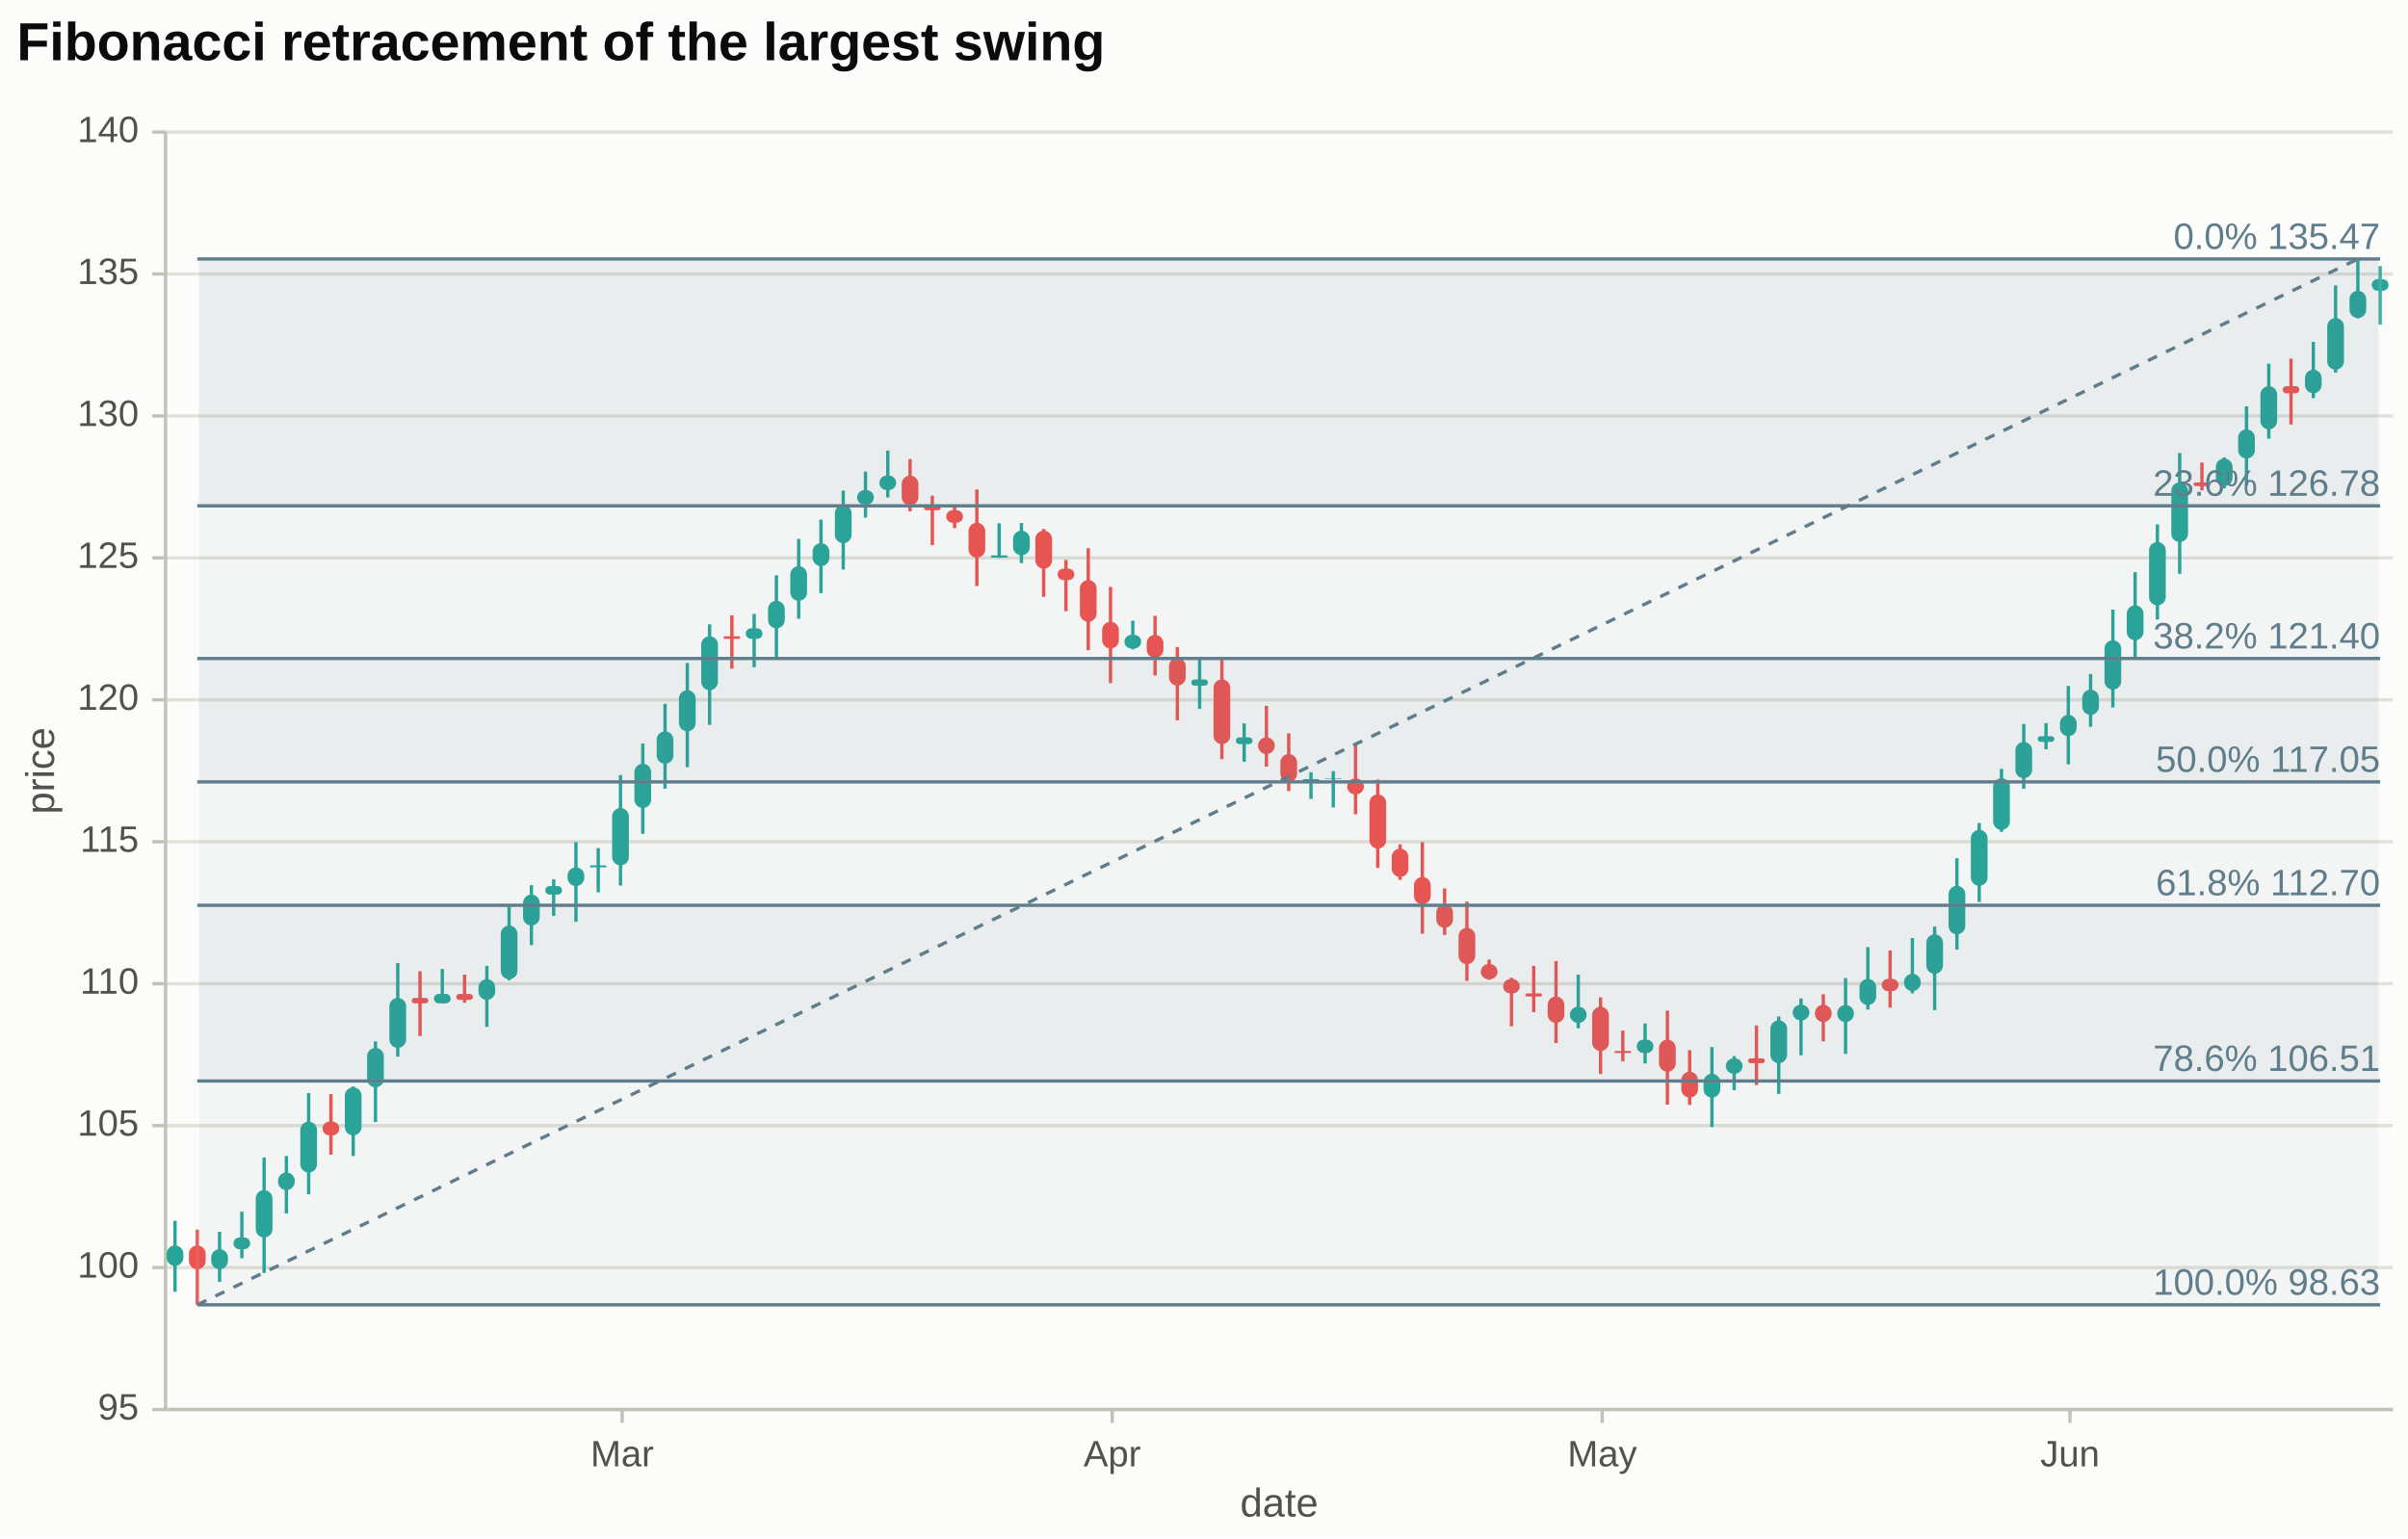
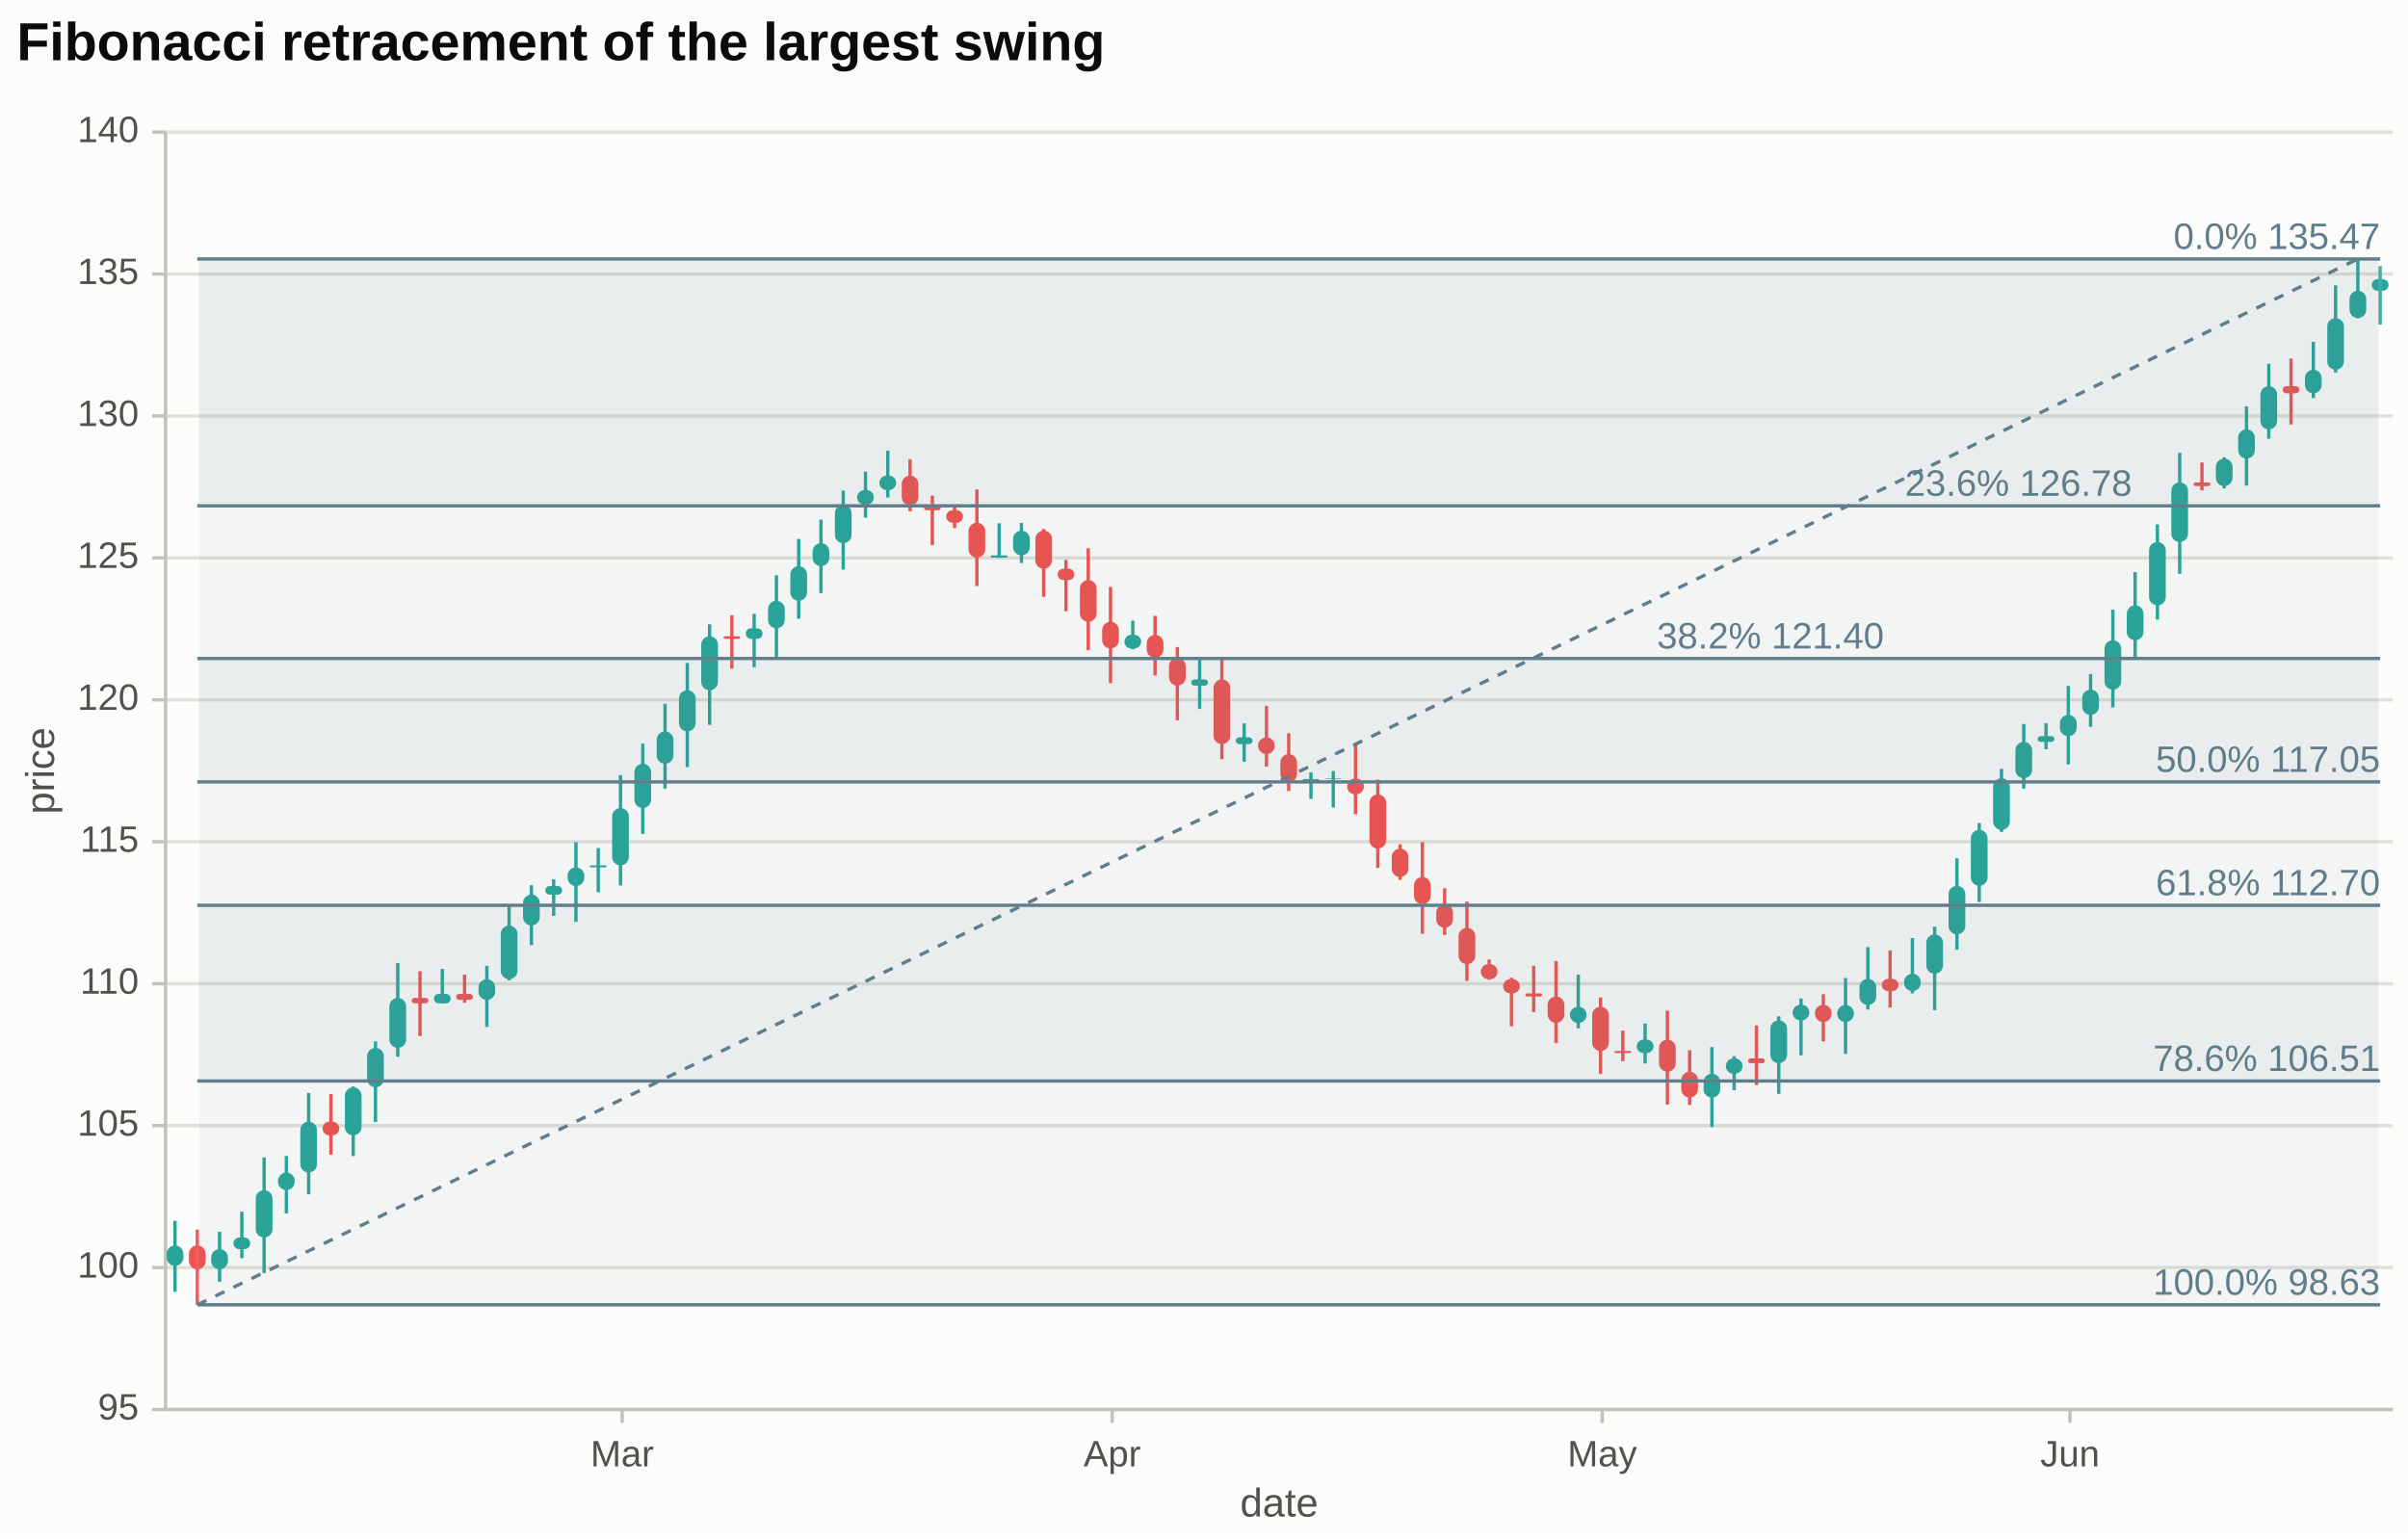
<svg xmlns="http://www.w3.org/2000/svg" width="720" height="460" viewBox="0 0 720 460" font-family="Arial, Liberation Sans, sans-serif">
  <defs>
    <clipPath id="clip-price">
      <rect x="49" y="39" width="666" height="382">
</rect>
    </clipPath>
  </defs>
  <rect width="100%" height="100%" fill="#fcfcfb">
</rect>
  <line x1="49.5" y1="421.5" x2="715.5" y2="421.5" stroke="#e1e0d9" stroke-width="1">
</line>
  <line x1="49.5" y1="379.06" x2="715.5" y2="379.06" stroke="#e1e0d9" stroke-width="1">
</line>
  <line x1="49.5" y1="336.61" x2="715.5" y2="336.61" stroke="#e1e0d9" stroke-width="1">
</line>
  <line x1="49.5" y1="294.17" x2="715.5" y2="294.17" stroke="#e1e0d9" stroke-width="1">
</line>
  <line x1="49.5" y1="251.72" x2="715.5" y2="251.72" stroke="#e1e0d9" stroke-width="1">
</line>
  <line x1="49.5" y1="209.28" x2="715.5" y2="209.28" stroke="#e1e0d9" stroke-width="1">
</line>
  <line x1="49.5" y1="166.83" x2="715.5" y2="166.83" stroke="#e1e0d9" stroke-width="1">
</line>
  <line x1="49.5" y1="124.39" x2="715.5" y2="124.39" stroke="#e1e0d9" stroke-width="1">
</line>
  <line x1="49.5" y1="81.94" x2="715.5" y2="81.94" stroke="#e1e0d9" stroke-width="1">
</line>
  <line x1="49.5" y1="39.5" x2="715.5" y2="39.5" stroke="#e1e0d9" stroke-width="1">
</line>
  <line x1="49.5" y1="421.5" x2="715.5" y2="421.5" stroke="#c3c2b7" stroke-width="1">
</line>
  <line x1="186.03" y1="421.5" x2="186.03" y2="425.5" stroke="#c3c2b7" stroke-width="1">
</line>
  <text x="186.03" y="438.5" font-size="11" fill="#52514e" text-anchor="middle">Mar</text>
  <line x1="332.55" y1="421.5" x2="332.55" y2="425.5" stroke="#c3c2b7" stroke-width="1">
</line>
  <text x="332.55" y="438.5" font-size="11" fill="#52514e" text-anchor="middle">Apr</text>
  <line x1="479.07" y1="421.5" x2="479.07" y2="425.5" stroke="#c3c2b7" stroke-width="1">
</line>
  <text x="479.07" y="438.5" font-size="11" fill="#52514e" text-anchor="middle">May</text>
  <line x1="618.93" y1="421.5" x2="618.93" y2="425.5" stroke="#c3c2b7" stroke-width="1">
</line>
  <text x="618.93" y="438.5" font-size="11" fill="#52514e" text-anchor="middle">Jun</text>
  <text x="382.5" y="453.5" font-size="12" fill="#52514e" font-weight="normal" text-anchor="middle">date</text>
  <line x1="49.5" y1="39.5" x2="49.5" y2="421.5" stroke="#c3c2b7" stroke-width="1">
</line>
  <line x1="45.5" y1="421.5" x2="49.5" y2="421.5" stroke="#c3c2b7" stroke-width="1">
</line>
  <text x="41.5" y="424.5" font-size="11" fill="#52514e" text-anchor="end">95</text>
  <line x1="45.5" y1="379.06" x2="49.5" y2="379.06" stroke="#c3c2b7" stroke-width="1">
</line>
  <text x="41.5" y="382.06" font-size="11" fill="#52514e" text-anchor="end">100</text>
  <line x1="45.5" y1="336.61" x2="49.5" y2="336.61" stroke="#c3c2b7" stroke-width="1">
</line>
  <text x="41.5" y="339.61" font-size="11" fill="#52514e" text-anchor="end">105</text>
  <line x1="45.5" y1="294.17" x2="49.5" y2="294.17" stroke="#c3c2b7" stroke-width="1">
</line>
  <text x="41.5" y="297.17" font-size="11" fill="#52514e" text-anchor="end">110</text>
  <line x1="45.5" y1="251.72" x2="49.5" y2="251.72" stroke="#c3c2b7" stroke-width="1">
</line>
  <text x="41.5" y="254.72" font-size="11" fill="#52514e" text-anchor="end">115</text>
  <line x1="45.5" y1="209.28" x2="49.5" y2="209.28" stroke="#c3c2b7" stroke-width="1">
</line>
  <text x="41.5" y="212.28" font-size="11" fill="#52514e" text-anchor="end">120</text>
  <line x1="45.5" y1="166.83" x2="49.5" y2="166.83" stroke="#c3c2b7" stroke-width="1">
</line>
  <text x="41.5" y="169.83" font-size="11" fill="#52514e" text-anchor="end">125</text>
  <line x1="45.5" y1="124.39" x2="49.5" y2="124.39" stroke="#c3c2b7" stroke-width="1">
</line>
  <text x="41.5" y="127.39" font-size="11" fill="#52514e" text-anchor="end">130</text>
  <line x1="45.5" y1="81.94" x2="49.5" y2="81.94" stroke="#c3c2b7" stroke-width="1">
</line>
  <text x="41.5" y="84.94" font-size="11" fill="#52514e" text-anchor="end">135</text>
  <line x1="45.5" y1="39.5" x2="49.5" y2="39.5" stroke="#c3c2b7" stroke-width="1">
</line>
  <text x="41.5" y="42.5" font-size="11" fill="#52514e" text-anchor="end">140</text>
  <text x="19.15" y="230.5" dy="-3" font-size="12" fill="#52514e" font-weight="normal" text-anchor="middle" transform="rotate(-90 19.15 230.5)">price</text>
  <g clip-path="url(#clip-price)">
    <line x1="52.33" y1="386.28" x2="52.33" y2="365.06" stroke="#26a69a" stroke-width="1">
</line>
    <line x1="58.99" y1="390.19" x2="58.99" y2="367.69" stroke="#ef5350" stroke-width="1">
</line>
    <line x1="65.65" y1="383.31" x2="65.65" y2="368.37" stroke="#26a69a" stroke-width="1">
</line>
    <line x1="72.31" y1="376.26" x2="72.31" y2="362.34" stroke="#26a69a" stroke-width="1">
</line>
    <line x1="78.97" y1="380.68" x2="78.97" y2="346.13" stroke="#26a69a" stroke-width="1">
</line>
    <line x1="85.63" y1="362.85" x2="85.63" y2="345.7" stroke="#26a69a" stroke-width="1">
</line>
    <line x1="92.29" y1="357.16" x2="92.29" y2="326.86" stroke="#26a69a" stroke-width="1">
</line>
    <line x1="98.95" y1="345.28" x2="98.95" y2="327.2" stroke="#ef5350" stroke-width="1">
</line>
    <line x1="105.61" y1="345.7" x2="105.61" y2="324.91" stroke="#26a69a" stroke-width="1">
</line>
    <line x1="112.27" y1="335.52" x2="112.27" y2="311.41" stroke="#26a69a" stroke-width="1">
</line>
    <line x1="118.93" y1="315.99" x2="118.93" y2="287.98" stroke="#26a69a" stroke-width="1">
</line>
    <line x1="125.59" y1="309.8" x2="125.59" y2="290.44" stroke="#ef5350" stroke-width="1">
</line>
    <line x1="132.25" y1="300.03" x2="132.25" y2="289.76" stroke="#26a69a" stroke-width="1">
</line>
    <line x1="138.91" y1="299.86" x2="138.91" y2="291.46" stroke="#ef5350" stroke-width="1">
</line>
    <line x1="145.57" y1="307.08" x2="145.57" y2="288.83" stroke="#26a69a" stroke-width="1">
</line>
    <line x1="152.23" y1="293.16" x2="152.23" y2="270.58" stroke="#26a69a" stroke-width="1">
</line>
    <line x1="158.89" y1="282.63" x2="158.89" y2="264.72" stroke="#26a69a" stroke-width="1">
</line>
    <line x1="165.55" y1="273.89" x2="165.55" y2="262.94" stroke="#26a69a" stroke-width="1">
</line>
    <line x1="172.21" y1="275.67" x2="172.21" y2="251.82" stroke="#26a69a" stroke-width="1">
</line>
    <line x1="178.87" y1="266.84" x2="178.87" y2="253.6" stroke="#26a69a" stroke-width="1">
</line>
    <line x1="185.53" y1="264.8" x2="185.53" y2="231.78" stroke="#26a69a" stroke-width="1">
</line>
    <line x1="192.19" y1="249.35" x2="192.19" y2="222.36" stroke="#26a69a" stroke-width="1">
</line>
    <line x1="198.85" y1="235.86" x2="198.85" y2="210.48" stroke="#26a69a" stroke-width="1">
</line>
    <line x1="205.51" y1="229.41" x2="205.51" y2="198.25" stroke="#26a69a" stroke-width="1">
</line>
    <line x1="212.17" y1="216.76" x2="212.17" y2="186.71" stroke="#26a69a" stroke-width="1">
</line>
    <line x1="218.83" y1="199.95" x2="218.83" y2="183.99" stroke="#ef5350" stroke-width="1">
</line>
    <line x1="225.49" y1="199.52" x2="225.49" y2="183.57" stroke="#26a69a" stroke-width="1">
</line>
    <line x1="232.15" y1="197.06" x2="232.15" y2="172.02" stroke="#26a69a" stroke-width="1">
</line>
    <line x1="238.81" y1="185.01" x2="238.81" y2="161.16" stroke="#26a69a" stroke-width="1">
</line>
    <line x1="245.47" y1="177.37" x2="245.47" y2="155.38" stroke="#26a69a" stroke-width="1">
</line>
    <line x1="252.13" y1="170.32" x2="252.13" y2="146.72" stroke="#26a69a" stroke-width="1">
</line>
    <line x1="258.79" y1="154.79" x2="258.79" y2="141.04" stroke="#26a69a" stroke-width="1">
</line>
    <line x1="265.45" y1="148.76" x2="265.45" y2="134.75" stroke="#26a69a" stroke-width="1">
</line>
    <line x1="272.11" y1="152.92" x2="272.11" y2="137.3" stroke="#ef5350" stroke-width="1">
</line>
    <line x1="278.77" y1="163.02" x2="278.77" y2="148.25" stroke="#ef5350" stroke-width="1">
</line>
    <line x1="285.43" y1="157.93" x2="285.43" y2="151.48" stroke="#ef5350" stroke-width="1">
</line>
    <line x1="292.09" y1="175.25" x2="292.09" y2="146.38" stroke="#ef5350" stroke-width="1">
</line>
    <line x1="298.75" y1="166.84" x2="298.75" y2="156.49" stroke="#26a69a" stroke-width="1">
</line>
    <line x1="305.41" y1="168.37" x2="305.41" y2="156.4" stroke="#26a69a" stroke-width="1">
</line>
    <line x1="312.07" y1="178.47" x2="312.07" y2="158.18" stroke="#ef5350" stroke-width="1">
</line>
    <line x1="318.73" y1="182.8" x2="318.73" y2="167.44" stroke="#ef5350" stroke-width="1">
</line>
    <line x1="325.39" y1="194.43" x2="325.39" y2="163.96" stroke="#ef5350" stroke-width="1">
</line>
    <line x1="332.05" y1="204.28" x2="332.05" y2="175.5" stroke="#ef5350" stroke-width="1">
</line>
    <line x1="338.71" y1="194.18" x2="338.71" y2="185.6" stroke="#26a69a" stroke-width="1">
</line>
    <line x1="345.37" y1="201.99" x2="345.37" y2="184.16" stroke="#ef5350" stroke-width="1">
</line>
    <line x1="352.03" y1="215.4" x2="352.03" y2="193.5" stroke="#ef5350" stroke-width="1">
</line>
    <line x1="358.69" y1="212" x2="358.69" y2="196.64" stroke="#26a69a" stroke-width="1">
</line>
    <line x1="365.35" y1="227.03" x2="365.35" y2="197.23" stroke="#ef5350" stroke-width="1">
</line>
    <line x1="372.01" y1="227.79" x2="372.01" y2="216.33" stroke="#26a69a" stroke-width="1">
</line>
    <line x1="378.67" y1="229.24" x2="378.67" y2="211.07" stroke="#ef5350" stroke-width="1">
</line>
    <line x1="385.33" y1="236.54" x2="385.33" y2="219.3" stroke="#ef5350" stroke-width="1">
</line>
    <line x1="391.99" y1="238.91" x2="391.99" y2="230.93" stroke="#26a69a" stroke-width="1">
</line>
    <line x1="398.65" y1="241.46" x2="398.65" y2="230.59" stroke="#26a69a" stroke-width="1">
</line>
    <line x1="405.31" y1="243.5" x2="405.31" y2="222.61" stroke="#ef5350" stroke-width="1">
</line>
    <line x1="411.97" y1="259.54" x2="411.97" y2="233.14" stroke="#ef5350" stroke-width="1">
</line>
    <line x1="418.63" y1="263.11" x2="418.63" y2="252.5" stroke="#ef5350" stroke-width="1">
</line>
    <line x1="425.29" y1="279.24" x2="425.29" y2="251.82" stroke="#ef5350" stroke-width="1">
</line>
    <line x1="431.95" y1="279.58" x2="431.95" y2="265.65" stroke="#ef5350" stroke-width="1">
</line>
    <line x1="438.61" y1="293.33" x2="438.61" y2="269.64" stroke="#ef5350" stroke-width="1">
</line>
    <line x1="445.27" y1="292.99" x2="445.27" y2="286.96" stroke="#ef5350" stroke-width="1">
</line>
    <line x1="451.93" y1="306.91" x2="451.93" y2="292.39" stroke="#ef5350" stroke-width="1">
</line>
    <line x1="458.59" y1="302.66" x2="458.59" y2="288.83" stroke="#ef5350" stroke-width="1">
</line>
    <line x1="465.25" y1="311.92" x2="465.25" y2="287.38" stroke="#ef5350" stroke-width="1">
</line>
    <line x1="471.91" y1="307.5" x2="471.91" y2="291.46" stroke="#26a69a" stroke-width="1">
</line>
    <line x1="478.57" y1="321.17" x2="478.57" y2="298.25" stroke="#ef5350" stroke-width="1">
</line>
    <line x1="485.23" y1="317.35" x2="485.23" y2="308.18" stroke="#ef5350" stroke-width="1">
</line>
    <line x1="491.89" y1="318.03" x2="491.89" y2="306.06" stroke="#26a69a" stroke-width="1">
</line>
    <line x1="498.55" y1="330.34" x2="498.55" y2="302.24" stroke="#ef5350" stroke-width="1">
</line>
    <line x1="505.21" y1="330.42" x2="505.21" y2="314.04" stroke="#ef5350" stroke-width="1">
</line>
    <line x1="511.87" y1="337.04" x2="511.87" y2="313.11" stroke="#26a69a" stroke-width="1">
</line>
    <line x1="518.53" y1="326.01" x2="518.53" y2="315.82" stroke="#26a69a" stroke-width="1">
</line>
    <line x1="525.19" y1="324.48" x2="525.19" y2="306.65" stroke="#ef5350" stroke-width="1">
</line>
    <line x1="531.85" y1="327.11" x2="531.85" y2="303.94" stroke="#26a69a" stroke-width="1">
</line>
    <line x1="538.51" y1="315.57" x2="538.51" y2="298.59" stroke="#26a69a" stroke-width="1">
</line>
    <line x1="545.17" y1="311.41" x2="545.17" y2="297.32" stroke="#ef5350" stroke-width="1">
</line>
    <line x1="551.83" y1="315.14" x2="551.83" y2="292.48" stroke="#26a69a" stroke-width="1">
</line>
    <line x1="558.49" y1="301.9" x2="558.49" y2="283.23" stroke="#26a69a" stroke-width="1">
</line>
    <line x1="565.15" y1="301.31" x2="565.15" y2="284.24" stroke="#ef5350" stroke-width="1">
</line>
    <line x1="571.81" y1="297.06" x2="571.81" y2="280.51" stroke="#26a69a" stroke-width="1">
</line>
    <line x1="578.47" y1="302.07" x2="578.47" y2="277.11" stroke="#26a69a" stroke-width="1">
</line>
    <line x1="585.13" y1="283.99" x2="585.13" y2="256.66" stroke="#26a69a" stroke-width="1">
</line>
    <line x1="591.79" y1="269.73" x2="591.79" y2="246.13" stroke="#26a69a" stroke-width="1">
</line>
    <line x1="598.45" y1="248.76" x2="598.45" y2="229.92" stroke="#26a69a" stroke-width="1">
</line>
    <line x1="605.11" y1="235.86" x2="605.11" y2="216.5" stroke="#26a69a" stroke-width="1">
</line>
    <line x1="611.77" y1="224.06" x2="611.77" y2="216.25" stroke="#26a69a" stroke-width="1">
</line>
    <line x1="618.43" y1="228.56" x2="618.43" y2="205.13" stroke="#26a69a" stroke-width="1">
</line>
    <line x1="625.09" y1="217.35" x2="625.09" y2="201.56" stroke="#26a69a" stroke-width="1">
</line>
    <line x1="631.75" y1="211.58" x2="631.75" y2="182.29" stroke="#26a69a" stroke-width="1">
</line>
    <line x1="638.41" y1="196.47" x2="638.41" y2="171.09" stroke="#26a69a" stroke-width="1">
</line>
    <line x1="645.07" y1="185.26" x2="645.07" y2="156.83" stroke="#26a69a" stroke-width="1">
</line>
    <line x1="651.73" y1="171.6" x2="651.73" y2="135.43" stroke="#26a69a" stroke-width="1">
</line>
    <line x1="658.39" y1="146.64" x2="658.39" y2="138.32" stroke="#ef5350" stroke-width="1">
</line>
    <line x1="665.05" y1="146.04" x2="665.05" y2="136.79" stroke="#26a69a" stroke-width="1">
</line>
    <line x1="671.71" y1="145.2" x2="671.71" y2="121.51" stroke="#26a69a" stroke-width="1">
</line>
    <line x1="678.37" y1="131.19" x2="678.37" y2="108.78" stroke="#26a69a" stroke-width="1">
</line>
    <line x1="685.03" y1="126.94" x2="685.03" y2="107.25" stroke="#ef5350" stroke-width="1">
</line>
    <line x1="691.69" y1="119.05" x2="691.69" y2="102.24" stroke="#26a69a" stroke-width="1">
</line>
    <line x1="698.35" y1="111.41" x2="698.35" y2="85.35" stroke="#26a69a" stroke-width="1">
</line>
    <line x1="705.01" y1="95.2" x2="705.01" y2="77.45" stroke="#26a69a" stroke-width="1">
</line>
    <line x1="711.67" y1="97.06" x2="711.67" y2="79.58" stroke="#26a69a" stroke-width="1">
</line>
    <path d="M52.33,372.44H52.33A2.5,2.5 0 0 1 54.83,374.94V376.06A2.5,2.5 0 0 1 52.33,378.56H52.33A2.5,2.5 0 0 1 49.83,376.06V374.94A2.5,2.5 0 0 1 52.33,372.44Z" fill="#26a69a">
</path>
    <path d="M58.99,372.44H58.99A2.5,2.5 0 0 1 61.49,374.94V377.07A2.5,2.5 0 0 1 58.99,379.57H58.99A2.5,2.5 0 0 1 56.49,377.07V374.94A2.5,2.5 0 0 1 58.99,372.44Z" fill="#ef5350">
</path>
    <path d="M65.65,373.55H65.65A2.5,2.5 0 0 1 68.15,376.05V377.07A2.5,2.5 0 0 1 65.65,379.57H65.65A2.5,2.5 0 0 1 63.15,377.07V376.05A2.5,2.5 0 0 1 65.65,373.55Z" fill="#26a69a">
</path>
    <path d="M71.55,370.07H73.07A1.74,1.74 0 0 1 74.81,371.81V371.81A1.74,1.74 0 0 1 73.07,373.55H71.55A1.74,1.74 0 0 1 69.81,371.81V371.81A1.74,1.74 0 0 1 71.55,370.07Z" fill="#26a69a">
</path>
    <path d="M78.97,355.89H78.97A2.5,2.5 0 0 1 81.47,358.39V367.57A2.5,2.5 0 0 1 78.97,370.07H78.97A2.5,2.5 0 0 1 76.47,367.57V358.39A2.5,2.5 0 0 1 78.97,355.89Z" fill="#26a69a">
</path>
    <path d="M85.63,350.63H85.63A2.5,2.5 0 0 1 88.13,353.13V353.39A2.5,2.5 0 0 1 85.63,355.89H85.63A2.5,2.5 0 0 1 83.13,353.39V353.13A2.5,2.5 0 0 1 85.63,350.63Z" fill="#26a69a">
</path>
    <path d="M92.29,335.43H92.29A2.5,2.5 0 0 1 94.79,337.93V348.13A2.5,2.5 0 0 1 92.29,350.63H92.29A2.5,2.5 0 0 1 89.79,348.13V337.93A2.5,2.5 0 0 1 92.29,335.43Z" fill="#26a69a">
</path>
    <path d="M98.49,335.43H99.41A2.04,2.04 0 0 1 101.45,337.47V337.47A2.04,2.04 0 0 1 99.41,339.51H98.49A2.04,2.04 0 0 1 96.45,337.47V337.47A2.04,2.04 0 0 1 98.49,335.43Z" fill="#ef5350">
</path>
    <path d="M105.61,325.16H105.61A2.5,2.5 0 0 1 108.11,327.66V337.01A2.5,2.5 0 0 1 105.61,339.51H105.61A2.5,2.5 0 0 1 103.11,337.01V327.66A2.5,2.5 0 0 1 105.61,325.16Z" fill="#26a69a">
</path>
    <path d="M112.27,313.36H112.27A2.5,2.5 0 0 1 114.77,315.86V322.66A2.5,2.5 0 0 1 112.27,325.16H112.27A2.5,2.5 0 0 1 109.77,322.66V315.86A2.5,2.5 0 0 1 112.27,313.36Z" fill="#26a69a">
</path>
    <path d="M118.93,298.42H118.93A2.5,2.5 0 0 1 121.43,300.92V310.86A2.5,2.5 0 0 1 118.93,313.36H118.93A2.5,2.5 0 0 1 116.43,310.86V300.92A2.5,2.5 0 0 1 118.93,298.42Z" fill="#26a69a">
</path>
    <path d="M123.9,298.42H127.28A0.81,0.81 0 0 1 128.09,299.23V299.23A0.81,0.81 0 0 1 127.28,300.03H123.9A0.81,0.81 0 0 1 123.09,299.23V299.23A0.81,0.81 0 0 1 123.9,298.42Z" fill="#ef5350">
</path>
    <path d="M131.15,297.23H133.35A1.4,1.4 0 0 1 134.75,298.63V298.63A1.4,1.4 0 0 1 133.35,300.03H131.15A1.4,1.4 0 0 1 129.75,298.63V298.63A1.4,1.4 0 0 1 131.15,297.23Z" fill="#26a69a">
</path>
    <path d="M137.3,297.23H140.52A0.89,0.89 0 0 1 141.41,298.12V298.12A0.89,0.89 0 0 1 140.52,299.01H137.3A0.89,0.89 0 0 1 136.41,298.12V298.12A0.89,0.89 0 0 1 137.3,297.23Z" fill="#ef5350">
</path>
    <path d="M145.57,292.82H145.57A2.5,2.5 0 0 1 148.07,295.32V296.51A2.5,2.5 0 0 1 145.57,299.01H145.57A2.5,2.5 0 0 1 143.07,296.51V295.32A2.5,2.5 0 0 1 145.57,292.82Z" fill="#26a69a">
</path>
    <path d="M152.23,276.77H152.23A2.5,2.5 0 0 1 154.73,279.27V290.32A2.5,2.5 0 0 1 152.23,292.82H152.23A2.5,2.5 0 0 1 149.73,290.32V279.27A2.5,2.5 0 0 1 152.23,276.77Z" fill="#26a69a">
</path>
    <path d="M158.89,267.52H158.89A2.5,2.5 0 0 1 161.39,270.02V274.27A2.5,2.5 0 0 1 158.89,276.77H158.89A2.5,2.5 0 0 1 156.39,274.27V270.02A2.5,2.5 0 0 1 158.89,267.52Z" fill="#26a69a">
</path>
    <path d="M164.32,264.97H166.78A1.27,1.27 0 0 1 168.05,266.25V266.25A1.27,1.27 0 0 1 166.78,267.52H164.32A1.27,1.27 0 0 1 163.05,266.25V266.25A1.27,1.27 0 0 1 164.32,264.97Z" fill="#26a69a">
</path>
    <path d="M172.21,259.37H172.21A2.5,2.5 0 0 1 174.71,261.87V262.47A2.5,2.5 0 0 1 172.21,264.97H172.21A2.5,2.5 0 0 1 169.71,262.47V261.87A2.5,2.5 0 0 1 172.21,259.37Z" fill="#26a69a">
</path>
    <path d="M176.67,258.78H181.07A0.3,0.3 0 0 1 181.37,259.07V259.07A0.3,0.3 0 0 1 181.07,259.37H176.67A0.3,0.3 0 0 1 176.37,259.07V259.07A0.3,0.3 0 0 1 176.67,258.78Z" fill="#26a69a">
</path>
    <path d="M185.53,241.63H185.53A2.5,2.5 0 0 1 188.03,244.13V256.28A2.5,2.5 0 0 1 185.53,258.78H185.53A2.5,2.5 0 0 1 183.03,256.28V244.13A2.5,2.5 0 0 1 185.53,241.63Z" fill="#26a69a">
</path>
    <path d="M192.19,228.39H192.19A2.5,2.5 0 0 1 194.69,230.89V239.13A2.5,2.5 0 0 1 192.19,241.63H192.19A2.5,2.5 0 0 1 189.69,239.13V230.89A2.5,2.5 0 0 1 192.19,228.39Z" fill="#26a69a">
</path>
    <path d="M198.85,218.71H198.85A2.5,2.5 0 0 1 201.35,221.21V225.89A2.5,2.5 0 0 1 198.85,228.39H198.85A2.5,2.5 0 0 1 196.35,225.89V221.21A2.5,2.5 0 0 1 198.85,218.71Z" fill="#26a69a">
</path>
    <path d="M205.51,206.4H205.51A2.5,2.5 0 0 1 208.01,208.9V216.21A2.5,2.5 0 0 1 205.51,218.71H205.51A2.5,2.5 0 0 1 203.01,216.21V208.9A2.5,2.5 0 0 1 205.51,206.4Z" fill="#26a69a">
</path>
    <path d="M212.17,190.27H212.17A2.5,2.5 0 0 1 214.67,192.77V203.9A2.5,2.5 0 0 1 212.17,206.4H212.17A2.5,2.5 0 0 1 209.67,203.9V192.77A2.5,2.5 0 0 1 212.17,190.27Z" fill="#26a69a">
</path>
    <path d="M216.71,190.27H220.95A0.38,0.38 0 0 1 221.33,190.65V190.65A0.38,0.38 0 0 1 220.95,191.04H216.71A0.38,0.38 0 0 1 216.33,190.65V190.65A0.38,0.38 0 0 1 216.71,190.27Z" fill="#ef5350">
</path>
    <path d="M224.56,187.9H226.42A1.57,1.57 0 0 1 227.99,189.47V189.47A1.57,1.57 0 0 1 226.42,191.04H224.56A1.57,1.57 0 0 1 222.99,189.47V189.47A1.57,1.57 0 0 1 224.56,187.9Z" fill="#26a69a">
</path>
    <path d="M232.15,179.66H232.15A2.5,2.5 0 0 1 234.65,182.16V185.4A2.5,2.5 0 0 1 232.15,187.9H232.15A2.5,2.5 0 0 1 229.65,185.4V182.16A2.5,2.5 0 0 1 232.15,179.66Z" fill="#26a69a">
</path>
    <path d="M238.81,169.3H238.81A2.5,2.5 0 0 1 241.31,171.8V177.16A2.5,2.5 0 0 1 238.81,179.66H238.81A2.5,2.5 0 0 1 236.31,177.16V171.8A2.5,2.5 0 0 1 238.81,169.3Z" fill="#26a69a">
</path>
    <path d="M245.47,162.43H245.47A2.5,2.5 0 0 1 247.97,164.93V166.8A2.5,2.5 0 0 1 245.47,169.3H245.47A2.5,2.5 0 0 1 242.97,166.8V164.93A2.5,2.5 0 0 1 245.47,162.43Z" fill="#26a69a">
</path>
    <path d="M252.13,150.97H252.13A2.5,2.5 0 0 1 254.63,153.47V159.93A2.5,2.5 0 0 1 252.13,162.43H252.13A2.5,2.5 0 0 1 249.63,159.93V153.47A2.5,2.5 0 0 1 252.13,150.97Z" fill="#26a69a">
</path>
    <path d="M258.5,146.55H259.08A2.21,2.21 0 0 1 261.29,148.76V148.76A2.21,2.21 0 0 1 259.08,150.97H258.5A2.21,2.21 0 0 1 256.29,148.76V148.76A2.21,2.21 0 0 1 258.5,146.55Z" fill="#26a69a">
</path>
    <path d="M265.11,142.22H265.79A2.16,2.16 0 0 1 267.95,144.39V144.39A2.16,2.16 0 0 1 265.79,146.55H265.11A2.16,2.16 0 0 1 262.95,144.39V144.39A2.16,2.16 0 0 1 265.11,142.22Z" fill="#26a69a">
</path>
    <path d="M272.11,142.22H272.11A2.5,2.5 0 0 1 274.61,144.72V148.64A2.5,2.5 0 0 1 272.11,151.14H272.11A2.5,2.5 0 0 1 269.61,148.64V144.72A2.5,2.5 0 0 1 272.11,142.22Z" fill="#ef5350">
</path>
    <path d="M276.99,151.14H280.55A0.72,0.72 0 0 1 281.27,151.86V151.86A0.72,0.72 0 0 1 280.55,152.58H276.99A0.72,0.72 0 0 1 276.27,151.86V151.86A0.72,0.72 0 0 1 276.99,151.14Z" fill="#ef5350">
</path>
    <path d="M284.8,152.58H286.06A1.87,1.87 0 0 1 287.93,154.45V154.45A1.87,1.87 0 0 1 286.06,156.32H284.8A1.87,1.87 0 0 1 282.93,154.45V154.45A1.87,1.87 0 0 1 284.8,152.58Z" fill="#ef5350">
</path>
    <path d="M292.09,156.32H292.09A2.5,2.5 0 0 1 294.59,158.82V164.26A2.5,2.5 0 0 1 292.09,166.76H292.09A2.5,2.5 0 0 1 289.59,164.26V158.82A2.5,2.5 0 0 1 292.09,156.32Z" fill="#ef5350">
</path>
    <path d="M296.59,166.08H300.91A0.34,0.34 0 0 1 301.25,166.42V166.42A0.34,0.34 0 0 1 300.91,166.76H296.59A0.34,0.34 0 0 1 296.25,166.42V166.42A0.34,0.34 0 0 1 296.59,166.08Z" fill="#26a69a">
</path>
    <path d="M305.41,158.69H305.41A2.5,2.5 0 0 1 307.91,161.19V163.58A2.5,2.5 0 0 1 305.41,166.08H305.41A2.5,2.5 0 0 1 302.91,163.58V161.19A2.5,2.5 0 0 1 305.41,158.69Z" fill="#26a69a">
</path>
    <path d="M312.07,158.69H312.07A2.5,2.5 0 0 1 314.57,161.19V167.57A2.5,2.5 0 0 1 312.07,170.07H312.07A2.5,2.5 0 0 1 309.57,167.57V161.19A2.5,2.5 0 0 1 312.07,158.69Z" fill="#ef5350">
</path>
    <path d="M317.93,170.07H319.53A1.7,1.7 0 0 1 321.23,171.77V171.77A1.7,1.7 0 0 1 319.53,173.46H317.93A1.7,1.7 0 0 1 316.23,171.77V171.77A1.7,1.7 0 0 1 317.93,170.07Z" fill="#ef5350">
</path>
    <path d="M325.39,173.46H325.39A2.5,2.5 0 0 1 327.89,175.96V183.44A2.5,2.5 0 0 1 325.39,185.94H325.39A2.5,2.5 0 0 1 322.89,183.44V175.96A2.5,2.5 0 0 1 325.39,173.46Z" fill="#ef5350">
</path>
    <path d="M332.05,185.94H332.05A2.5,2.5 0 0 1 334.55,188.44V191.42A2.5,2.5 0 0 1 332.05,193.92H332.05A2.5,2.5 0 0 1 329.55,191.42V188.44A2.5,2.5 0 0 1 332.05,185.94Z" fill="#ef5350">
</path>
    <path d="M338.25,189.85H339.17A2.04,2.04 0 0 1 341.21,191.88V191.88A2.04,2.04 0 0 1 339.17,193.92H338.25A2.04,2.04 0 0 1 336.21,191.88V191.88A2.04,2.04 0 0 1 338.25,189.85Z" fill="#26a69a">
</path>
    <path d="M345.37,189.85H345.37A2.5,2.5 0 0 1 347.87,192.35V194.22A2.5,2.5 0 0 1 345.37,196.72H345.37A2.5,2.5 0 0 1 342.87,194.22V192.35A2.5,2.5 0 0 1 345.37,189.85Z" fill="#ef5350">
</path>
    <path d="M352.03,196.72H352.03A2.5,2.5 0 0 1 354.53,199.22V202.54A2.5,2.5 0 0 1 352.03,205.04H352.03A2.5,2.5 0 0 1 349.53,202.54V199.22A2.5,2.5 0 0 1 352.03,196.72Z" fill="#ef5350">
</path>
    <path d="M357.12,203.18H360.26A0.93,0.93 0 0 1 361.19,204.11V204.11A0.93,0.93 0 0 1 360.26,205.04H357.12A0.93,0.93 0 0 1 356.19,204.11V204.11A0.93,0.93 0 0 1 357.12,203.18Z" fill="#26a69a">
</path>
    <path d="M365.35,203.18H365.35A2.5,2.5 0 0 1 367.85,205.68V220.03A2.5,2.5 0 0 1 365.35,222.53H365.35A2.5,2.5 0 0 1 362.85,220.03V205.68A2.5,2.5 0 0 1 365.35,203.18Z" fill="#ef5350">
</path>
    <path d="M370.53,220.49H373.49A1.02,1.02 0 0 1 374.51,221.51V221.51A1.02,1.02 0 0 1 373.49,222.53H370.53A1.02,1.02 0 0 1 369.51,221.51V221.51A1.02,1.02 0 0 1 370.53,220.49Z" fill="#26a69a">
</path>
    <path d="M378.67,220.49H378.67A2.5,2.5 0 0 1 381.17,222.99V223A2.5,2.5 0 0 1 378.67,225.5H378.67A2.5,2.5 0 0 1 376.17,223V222.99A2.5,2.5 0 0 1 378.67,220.49Z" fill="#ef5350">
</path>
    <path d="M385.33,225.5H385.33A2.5,2.5 0 0 1 387.83,228V231.4A2.5,2.5 0 0 1 385.33,233.9H385.33A2.5,2.5 0 0 1 382.83,231.4V228A2.5,2.5 0 0 1 385.33,225.5Z" fill="#ef5350">
</path>
    <path d="M389.96,232.97H394.02A0.47,0.47 0 0 1 394.49,233.44V233.44A0.47,0.47 0 0 1 394.02,233.9H389.96A0.47,0.47 0 0 1 389.49,233.44V233.44A0.47,0.47 0 0 1 389.96,232.97Z" fill="#26a69a">
</path>
    <path d="M396.23,232.8H401.07A0.08,0.08 0 0 1 401.15,232.89V232.89A0.08,0.08 0 0 1 401.07,232.97H396.23A0.08,0.08 0 0 1 396.15,232.89V232.89A0.08,0.08 0 0 1 396.23,232.8Z" fill="#26a69a">
</path>
    <path d="M405.19,232.8H405.43A2.38,2.38 0 0 1 407.81,235.18V235.18A2.38,2.38 0 0 1 405.43,237.56H405.19A2.38,2.38 0 0 1 402.81,235.18V235.18A2.38,2.38 0 0 1 405.19,232.8Z" fill="#ef5350">
</path>
    <path d="M411.97,237.56H411.97A2.5,2.5 0 0 1 414.47,240.06V251.27A2.5,2.5 0 0 1 411.97,253.77H411.97A2.5,2.5 0 0 1 409.47,251.27V240.06A2.5,2.5 0 0 1 411.97,237.56Z" fill="#ef5350">
</path>
    <path d="M418.63,253.77H418.63A2.5,2.5 0 0 1 421.13,256.27V259.76A2.5,2.5 0 0 1 418.63,262.26H418.63A2.5,2.5 0 0 1 416.13,259.76V256.27A2.5,2.5 0 0 1 418.63,253.77Z" fill="#ef5350">
</path>
    <path d="M425.29,262.26H425.29A2.5,2.5 0 0 1 427.79,264.76V267.91A2.5,2.5 0 0 1 425.29,270.41H425.29A2.5,2.5 0 0 1 422.79,267.91V264.76A2.5,2.5 0 0 1 425.29,262.26Z" fill="#ef5350">
</path>
    <path d="M431.95,270.41H431.95A2.5,2.5 0 0 1 434.45,272.91V274.95A2.5,2.5 0 0 1 431.95,277.45H431.95A2.5,2.5 0 0 1 429.45,274.95V272.91A2.5,2.5 0 0 1 431.95,270.41Z" fill="#ef5350">
</path>
    <path d="M438.61,277.45H438.61A2.5,2.5 0 0 1 441.11,279.95V285.82A2.5,2.5 0 0 1 438.61,288.32H438.61A2.5,2.5 0 0 1 436.11,285.82V279.95A2.5,2.5 0 0 1 438.61,277.45Z" fill="#ef5350">
</path>
    <path d="M445.02,288.32H445.52A2.25,2.25 0 0 1 447.77,290.57V290.57A2.25,2.25 0 0 1 445.52,292.82H445.02A2.25,2.25 0 0 1 442.77,290.57V290.57A2.25,2.25 0 0 1 445.02,288.32Z" fill="#ef5350">
</path>
    <path d="M451.55,292.82H452.31A2.12,2.12 0 0 1 454.43,294.94V294.94A2.12,2.12 0 0 1 452.31,297.06H451.55A2.12,2.12 0 0 1 449.43,294.94V294.94A2.12,2.12 0 0 1 451.55,292.82Z" fill="#ef5350">
</path>
    <path d="M456.56,297.06H460.62A0.47,0.47 0 0 1 461.09,297.53V297.53A0.47,0.47 0 0 1 460.62,298H456.56A0.47,0.47 0 0 1 456.09,297.53V297.53A0.47,0.47 0 0 1 456.56,297.06Z" fill="#ef5350">
</path>
    <path d="M465.25,298H465.25A2.5,2.5 0 0 1 467.75,300.5V303.39A2.5,2.5 0 0 1 465.25,305.89H465.25A2.5,2.5 0 0 1 462.75,303.39V300.5A2.5,2.5 0 0 1 465.25,298Z" fill="#ef5350">
</path>
    <path d="M471.83,301.05H471.99A2.42,2.42 0 0 1 474.41,303.47V303.47A2.42,2.42 0 0 1 471.99,305.89H471.83A2.42,2.42 0 0 1 469.41,303.47V303.47A2.42,2.42 0 0 1 471.83,301.05Z" fill="#26a69a">
</path>
    <path d="M478.57,301.05H478.57A2.5,2.5 0 0 1 481.07,303.55V311.79A2.5,2.5 0 0 1 478.57,314.29H478.57A2.5,2.5 0 0 1 476.07,311.79V303.55A2.5,2.5 0 0 1 478.57,301.05Z" fill="#ef5350">
</path>
    <path d="M483.03,314.29H487.43A0.3,0.3 0 0 1 487.73,314.59V314.59A0.3,0.3 0 0 1 487.43,314.89H483.03A0.3,0.3 0 0 1 482.73,314.59V314.59A0.3,0.3 0 0 1 483.03,314.29Z" fill="#ef5350">
</path>
    <path d="M491.38,310.9H492.4A1.99,1.99 0 0 1 494.39,312.89V312.89A1.99,1.99 0 0 1 492.4,314.89H491.38A1.99,1.99 0 0 1 489.39,312.89V312.89A1.99,1.99 0 0 1 491.38,310.9Z" fill="#26a69a">
</path>
    <path d="M498.55,310.9H498.55A2.5,2.5 0 0 1 501.05,313.4V317.99A2.5,2.5 0 0 1 498.55,320.49H498.55A2.5,2.5 0 0 1 496.05,317.99V313.4A2.5,2.5 0 0 1 498.55,310.9Z" fill="#ef5350">
</path>
    <path d="M505.21,320.49H505.21A2.5,2.5 0 0 1 507.71,322.99V325.72A2.5,2.5 0 0 1 505.21,328.22H505.21A2.5,2.5 0 0 1 502.71,325.72V322.99A2.5,2.5 0 0 1 505.21,320.49Z" fill="#ef5350">
</path>
    <path d="M511.87,321.09H511.87A2.5,2.5 0 0 1 514.37,323.59V325.72A2.5,2.5 0 0 1 511.87,328.22H511.87A2.5,2.5 0 0 1 509.37,325.72V323.59A2.5,2.5 0 0 1 511.87,321.09Z" fill="#26a69a">
</path>
    <path d="M518.32,316.5H518.74A2.29,2.29 0 0 1 521.03,318.79V318.79A2.29,2.29 0 0 1 518.74,321.09H518.32A2.29,2.29 0 0 1 516.03,318.79V318.79A2.29,2.29 0 0 1 518.32,316.5Z" fill="#26a69a">
</path>
    <path d="M523.41,316.5H526.97A0.72,0.72 0 0 1 527.69,317.22V317.22A0.72,0.72 0 0 1 526.97,317.94H523.41A0.72,0.72 0 0 1 522.69,317.22V317.22A0.72,0.72 0 0 1 523.41,316.5Z" fill="#ef5350">
</path>
    <path d="M531.85,305.13H531.85A2.5,2.5 0 0 1 534.35,307.63V315.44A2.5,2.5 0 0 1 531.85,317.94H531.85A2.5,2.5 0 0 1 529.35,315.44V307.63A2.5,2.5 0 0 1 531.85,305.13Z" fill="#26a69a">
</path>
    <path d="M538.34,300.46H538.68A2.33,2.33 0 0 1 541.01,302.79V302.79A2.33,2.33 0 0 1 538.68,305.13H538.34A2.33,2.33 0 0 1 536.01,302.79V302.79A2.33,2.33 0 0 1 538.34,300.46Z" fill="#26a69a">
</path>
    <path d="M545.17,300.46H545.17A2.5,2.5 0 0 1 547.67,302.96V303.14A2.5,2.5 0 0 1 545.17,305.64H545.17A2.5,2.5 0 0 1 542.67,303.14V302.96A2.5,2.5 0 0 1 545.17,300.46Z" fill="#ef5350">
</path>
    <path d="M551.83,300.54H551.83A2.5,2.5 0 0 1 554.33,303.04V303.14A2.5,2.5 0 0 1 551.83,305.64H551.83A2.5,2.5 0 0 1 549.33,303.14V303.04A2.5,2.5 0 0 1 551.83,300.54Z" fill="#26a69a">
</path>
    <path d="M558.49,292.73H558.49A2.5,2.5 0 0 1 560.99,295.23V298.04A2.5,2.5 0 0 1 558.49,300.54H558.49A2.5,2.5 0 0 1 555.99,298.04V295.23A2.5,2.5 0 0 1 558.49,292.73Z" fill="#26a69a">
</path>
    <path d="M564.48,292.73H565.82A1.83,1.83 0 0 1 567.65,294.56V294.56A1.83,1.83 0 0 1 565.82,296.38H564.48A1.83,1.83 0 0 1 562.65,294.56V294.56A1.83,1.83 0 0 1 564.48,292.73Z" fill="#ef5350">
</path>
    <path d="M571.81,291.2H571.81A2.5,2.5 0 0 1 574.31,293.7V293.88A2.5,2.5 0 0 1 571.81,296.38H571.81A2.5,2.5 0 0 1 569.31,293.88V293.7A2.5,2.5 0 0 1 571.81,291.2Z" fill="#26a69a">
</path>
    <path d="M578.47,279.41H578.47A2.5,2.5 0 0 1 580.97,281.91V288.7A2.5,2.5 0 0 1 578.47,291.2H578.47A2.5,2.5 0 0 1 575.97,288.7V281.91A2.5,2.5 0 0 1 578.47,279.41Z" fill="#26a69a">
</path>
    <path d="M585.13,264.89H585.13A2.5,2.5 0 0 1 587.63,267.39V276.91A2.5,2.5 0 0 1 585.13,279.41H585.13A2.5,2.5 0 0 1 582.63,276.91V267.39A2.5,2.5 0 0 1 585.13,264.89Z" fill="#26a69a">
</path>
    <path d="M591.79,248.17H591.79A2.5,2.5 0 0 1 594.29,250.67V262.39A2.5,2.5 0 0 1 591.79,264.89H591.79A2.5,2.5 0 0 1 589.29,262.39V250.67A2.5,2.5 0 0 1 591.79,248.17Z" fill="#26a69a">
</path>
    <path d="M598.45,232.72H598.45A2.5,2.5 0 0 1 600.95,235.22V245.67A2.5,2.5 0 0 1 598.45,248.17H598.45A2.5,2.5 0 0 1 595.95,245.67V235.22A2.5,2.5 0 0 1 598.45,232.72Z" fill="#26a69a">
</path>
    <path d="M605.11,221.85H605.11A2.5,2.5 0 0 1 607.61,224.35V230.22A2.5,2.5 0 0 1 605.11,232.72H605.11A2.5,2.5 0 0 1 602.61,230.22V224.35A2.5,2.5 0 0 1 605.11,221.85Z" fill="#26a69a">
</path>
    <path d="M610.12,220.15H613.42A0.85,0.85 0 0 1 614.27,221V221A0.85,0.85 0 0 1 613.42,221.85H610.12A0.85,0.85 0 0 1 609.27,221V221A0.85,0.85 0 0 1 610.12,220.15Z" fill="#26a69a">
</path>
    <path d="M618.43,213.79H618.43A2.5,2.5 0 0 1 620.93,216.29V217.65A2.5,2.5 0 0 1 618.43,220.15H618.43A2.5,2.5 0 0 1 615.93,217.65V216.29A2.5,2.5 0 0 1 618.43,213.79Z" fill="#26a69a">
</path>
    <path d="M625.09,206.23H625.09A2.5,2.5 0 0 1 627.59,208.73V211.29A2.5,2.5 0 0 1 625.09,213.79H625.09A2.5,2.5 0 0 1 622.59,211.29V208.73A2.5,2.5 0 0 1 625.09,206.23Z" fill="#26a69a">
</path>
    <path d="M631.75,191.46H631.75A2.5,2.5 0 0 1 634.25,193.96V203.73A2.5,2.5 0 0 1 631.75,206.23H631.75A2.5,2.5 0 0 1 629.25,203.73V193.96A2.5,2.5 0 0 1 631.75,191.46Z" fill="#26a69a">
</path>
    <path d="M638.41,181.02H638.41A2.5,2.5 0 0 1 640.91,183.52V188.96A2.5,2.5 0 0 1 638.41,191.46H638.41A2.5,2.5 0 0 1 635.91,188.96V183.52A2.5,2.5 0 0 1 638.41,181.02Z" fill="#26a69a">
</path>
    <path d="M645.07,162.09H645.07A2.5,2.5 0 0 1 647.57,164.59V178.52A2.5,2.5 0 0 1 645.07,181.02H645.07A2.5,2.5 0 0 1 642.57,178.52V164.59A2.5,2.5 0 0 1 645.07,162.09Z" fill="#26a69a">
</path>
    <path d="M651.73,144.26H651.73A2.5,2.5 0 0 1 654.23,146.76V159.59A2.5,2.5 0 0 1 651.73,162.09H651.73A2.5,2.5 0 0 1 649.23,159.59V146.76A2.5,2.5 0 0 1 651.73,144.26Z" fill="#26a69a">
</path>
    <path d="M656.44,144.26H660.34A0.55,0.55 0 0 1 660.89,144.81V144.81A0.55,0.55 0 0 1 660.34,145.37H656.44A0.55,0.55 0 0 1 655.89,144.81V144.81A0.55,0.55 0 0 1 656.44,144.26Z" fill="#ef5350">
</path>
    <path d="M665.05,137.13H665.05A2.5,2.5 0 0 1 667.55,139.63V142.87A2.5,2.5 0 0 1 665.05,145.37H665.05A2.5,2.5 0 0 1 662.55,142.87V139.63A2.5,2.5 0 0 1 665.05,137.13Z" fill="#26a69a">
</path>
    <path d="M671.71,128.39H671.71A2.5,2.5 0 0 1 674.21,130.89V134.63A2.5,2.5 0 0 1 671.71,137.13H671.71A2.5,2.5 0 0 1 669.21,134.63V130.89A2.5,2.5 0 0 1 671.71,128.39Z" fill="#26a69a">
</path>
    <path d="M678.37,115.48H678.37A2.5,2.5 0 0 1 680.87,117.98V125.89A2.5,2.5 0 0 1 678.37,128.39H678.37A2.5,2.5 0 0 1 675.87,125.89V117.98A2.5,2.5 0 0 1 678.37,115.48Z" fill="#26a69a">
</path>
    <path d="M683.59,115.48H686.47A1.06,1.06 0 0 1 687.53,116.55V116.55A1.06,1.06 0 0 1 686.47,117.61H683.59A1.06,1.06 0 0 1 682.53,116.55V116.55A1.06,1.06 0 0 1 683.59,115.48Z" fill="#ef5350">
</path>
    <path d="M691.69,110.56H691.69A2.5,2.5 0 0 1 694.19,113.06V115.11A2.5,2.5 0 0 1 691.69,117.61H691.69A2.5,2.5 0 0 1 689.19,115.11V113.06A2.5,2.5 0 0 1 691.69,110.56Z" fill="#26a69a">
</path>
    <path d="M698.35,95.11H698.35A2.5,2.5 0 0 1 700.85,97.61V108.06A2.5,2.5 0 0 1 698.35,110.56H698.35A2.5,2.5 0 0 1 695.85,108.06V97.61A2.5,2.5 0 0 1 698.35,95.11Z" fill="#26a69a">
</path>
    <path d="M705.01,86.96H705.01A2.5,2.5 0 0 1 707.51,89.46V92.61A2.5,2.5 0 0 1 705.01,95.11H705.01A2.5,2.5 0 0 1 702.51,92.61V89.46A2.5,2.5 0 0 1 705.01,86.96Z" fill="#26a69a">
</path>
    <path d="M710.91,83.48H712.43A1.74,1.74 0 0 1 714.17,85.22V85.22A1.74,1.74 0 0 1 712.43,86.96H710.91A1.74,1.74 0 0 1 709.17,85.22V85.22A1.74,1.74 0 0 1 710.91,83.48Z" fill="#26a69a">
</path>
    <rect x="58.99" y="323.26" width="652.68" height="66.92" fill="#607d8b" stroke="#fcfcfb" opacity="0.06" stroke-width="1">
</rect>
    <rect x="58.99" y="233.82" width="652.68" height="36.9" fill="#607d8b" stroke="#fcfcfb" opacity="0.06" stroke-width="1">
</rect>
    <rect x="58.99" y="151.26" width="652.68" height="45.66" fill="#607d8b" stroke="#fcfcfb" opacity="0.06" stroke-width="1">
</rect>
    <rect x="58.99" y="270.72" width="652.68" height="52.54" fill="#607d8b" stroke="#fcfcfb" opacity="0.12" stroke-width="1">
</rect>
    <rect x="58.99" y="196.92" width="652.68" height="36.9" fill="#607d8b" stroke="#fcfcfb" opacity="0.12" stroke-width="1">
</rect>
    <rect x="58.99" y="77.45" width="652.68" height="73.8" fill="#607d8b" stroke="#fcfcfb" opacity="0.12" stroke-width="1">
</rect>
    <line x1="58.99" y1="77.45" x2="711.67" y2="77.45" stroke="#607d8b" stroke-width="1">
</line>
    <line x1="58.99" y1="151.26" x2="711.67" y2="151.26" stroke="#607d8b" stroke-width="1">
</line>
    <line x1="58.99" y1="196.92" x2="711.67" y2="196.92" stroke="#607d8b" stroke-width="1">
</line>
    <line x1="58.99" y1="233.82" x2="711.67" y2="233.82" stroke="#607d8b" stroke-width="1">
</line>
    <line x1="58.99" y1="270.72" x2="711.67" y2="270.72" stroke="#607d8b" stroke-width="1">
</line>
    <line x1="58.99" y1="323.26" x2="711.67" y2="323.26" stroke="#607d8b" stroke-width="1">
</line>
    <line x1="58.99" y1="390.19" x2="711.67" y2="390.19" stroke="#607d8b" stroke-width="1">
</line>
    <line x1="58.99" y1="390.19" x2="705.01" y2="77.45" stroke="#607d8b" stroke-width="1" stroke-dasharray="3,3">
</line>
    <text x="711.67" y="74.45" font-size="11" fill="#607d8b" text-anchor="end">0.0% 135.47</text>
-     <text x="711.67" y="148.26" font-size="11" fill="#607d8b" text-anchor="end">23.6% 126.78</text>
-     <text x="711.67" y="193.92" font-size="11" fill="#607d8b" text-anchor="end">38.2% 121.40</text>
+     <text x="637.49" y="148.26" font-size="11" fill="#607d8b" text-anchor="end">23.6% 126.78</text>
+     <text x="563.32" y="193.92" font-size="11" fill="#607d8b" text-anchor="end">38.2% 121.40</text>
    <text x="711.67" y="230.82" font-size="11" fill="#607d8b" text-anchor="end">50.0% 117.05</text>
    <text x="711.67" y="267.72" font-size="11" fill="#607d8b" text-anchor="end">61.8% 112.70</text>
    <text x="711.67" y="320.26" font-size="11" fill="#607d8b" text-anchor="end">78.6% 106.51</text>
    <text x="711.67" y="387.19" font-size="11" fill="#607d8b" text-anchor="end">100.0% 98.63</text>
  </g>
  <text x="5" y="18" font-size="16" fill="#0b0b0b" font-weight="600" text-anchor="start">Fibonacci retracement of the largest swing</text>
</svg>
